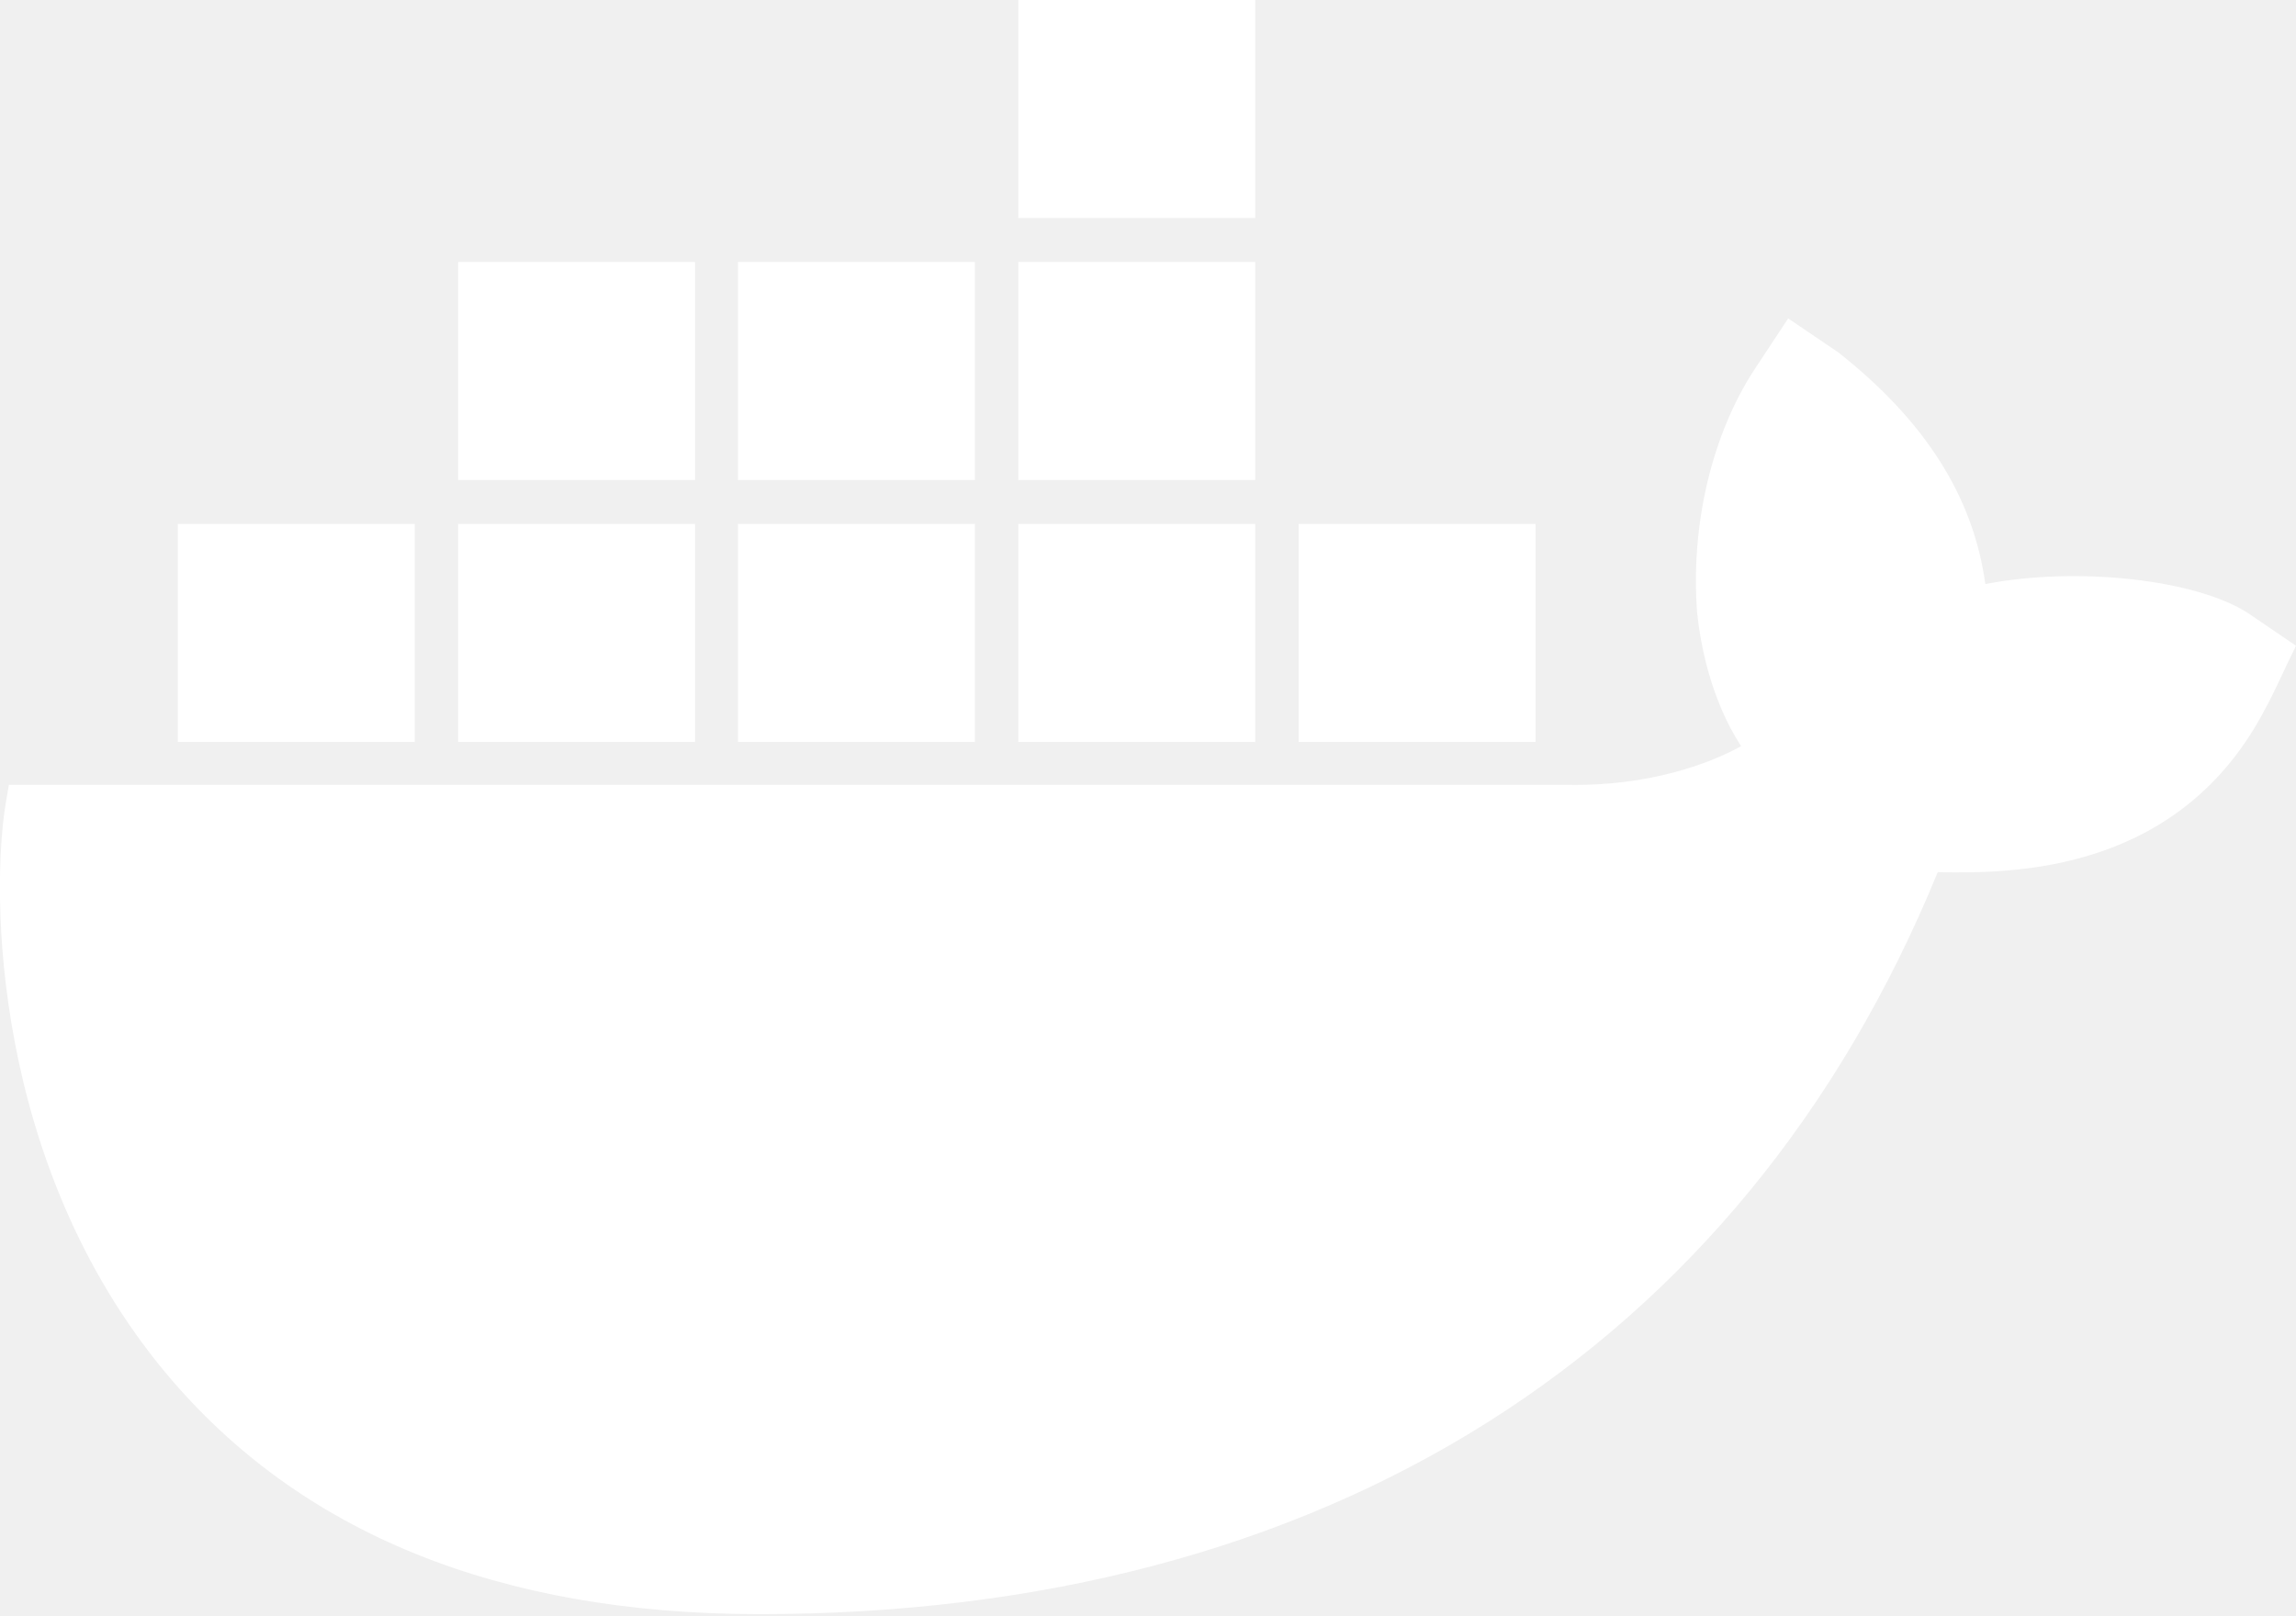
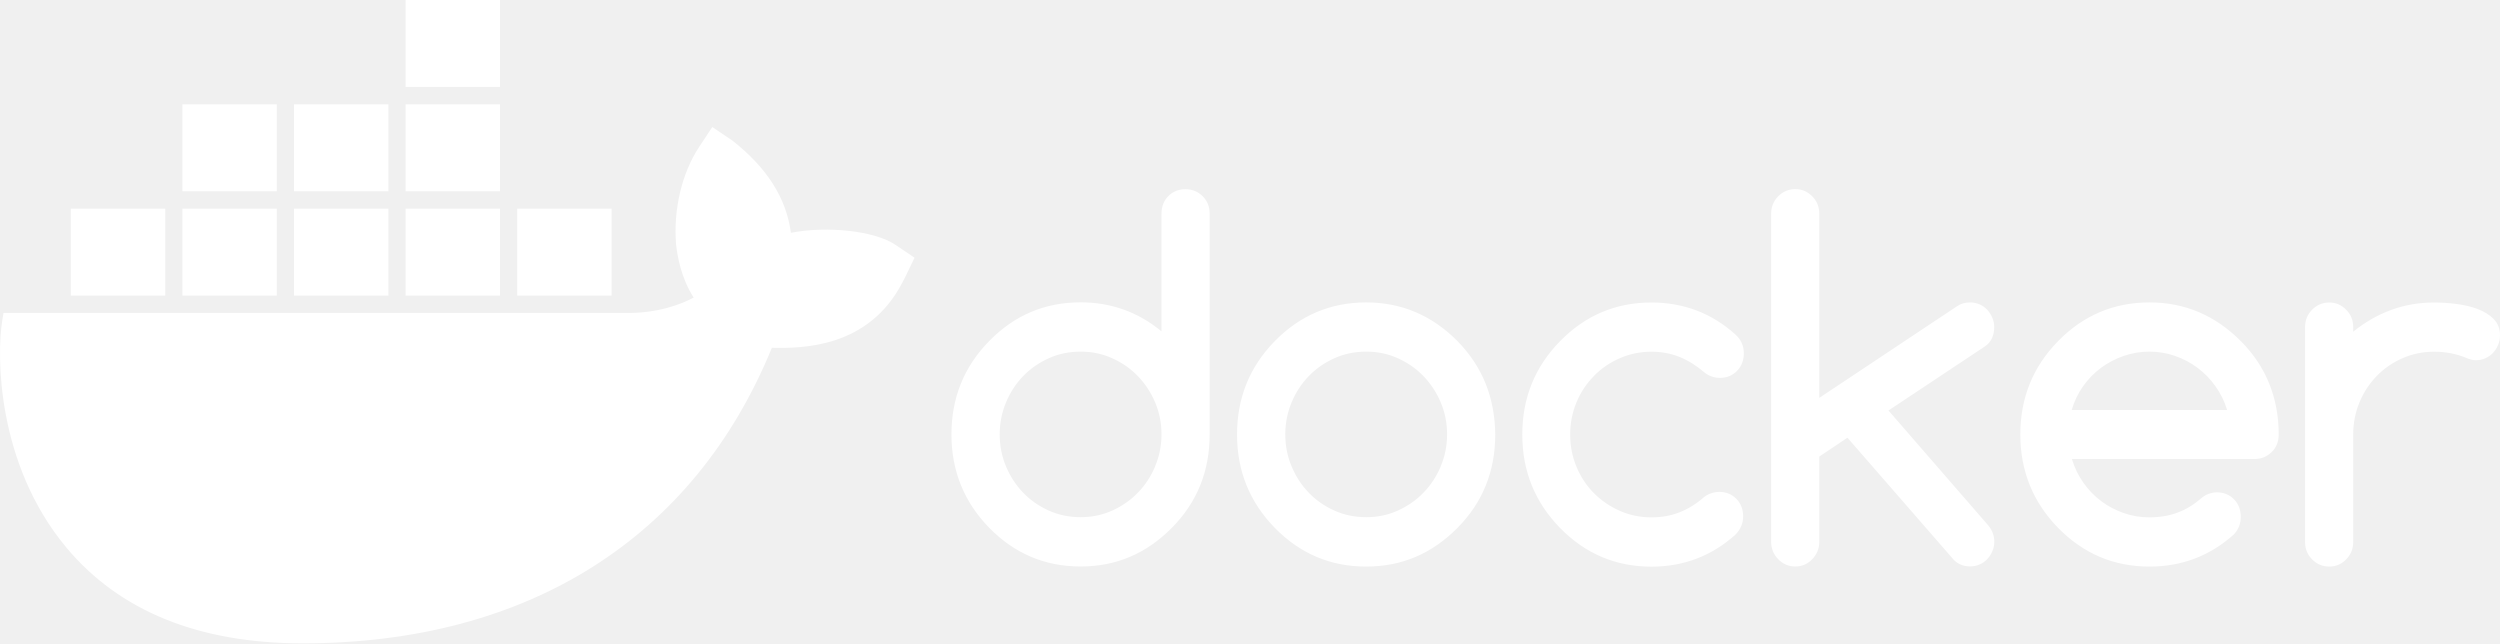
- <svg xmlns="http://www.w3.org/2000/svg" version="1.1" id="Layer_1" x="0px" y="0px" viewBox="0 0 439 309" style="enable-background:new 0 0 439 309;" xml:space="preserve">
-   <style type="text/css">
- 	.st0{fill:#FFFFFF;}
- </style>
-   <path class="st0" d="M379.6,111.7c-2.3-16.7-11.5-31.2-28.1-44.3l-9.6-6.5l-6.4,9.7c-8.2,12.5-12.3,29.9-11,46.6  c0.6,5.8,2.5,16.4,8.4,25.5c-5.9,3.3-17.6,7.7-33.2,7.4H1.7l-0.6,3.5c-2.8,16.7-2.8,69,30.7,109.1c25.5,30.5,63.6,46,113.4,46  c108,0,187.8-50.3,225.3-141.9c14.7,0.3,46.4,0.1,62.7-31.4c0.4-0.7,1.4-2.6,4.2-8.6l1.6-3.3l-9.1-6.2  C419.9,110.8,397.2,108.3,379.6,111.7L379.6,111.7z M240,0h-45.3v41.7H240V0z M240,50.1h-45.3v41.7H240V50.1z M186.4,50.1h-45.3  v41.7h45.3V50.1z M132.9,50.1H87.6v41.7h45.3V50.1z M79.3,100.2H34v41.7h45.3V100.2z M132.9,100.2H87.6v41.7h45.3V100.2z   M186.4,100.2h-45.3v41.7h45.3V100.2z M240,100.2h-45.3v41.7H240V100.2z M293.6,100.2h-45.3v41.7h45.3V100.2z" />
+ <svg xmlns="http://www.w3.org/2000/svg" width="1200" height="309" viewBox="0 0 1200 309" fill="none">
+   <path d="M379.645 111.728C377.378 95.034 368.19 80.551 351.503 67.446L341.902 60.977L335.475 70.701C327.275 83.222 323.155 100.626 324.515 117.279C325.133 123.122 327.028 133.64 332.961 142.822C327.028 146.077 315.326 150.543 299.752 150.209H1.688L1.111 153.673C-1.691 170.41 -1.65 222.664 31.848 262.814C57.312 293.324 95.466 308.808 145.24 308.808C253.192 308.808 333.085 258.474 370.497 166.946C385.207 167.238 416.892 167.029 433.167 135.56C433.579 134.85 434.568 132.93 437.411 126.962L438.977 123.707L429.83 117.53C419.941 110.81 397.197 108.348 379.686 111.728H379.645ZM240.007 0H194.683V41.736H240.007V0ZM240.007 50.084H194.683V91.82H240.007V50.084ZM186.443 50.084H141.119V91.82H186.443V50.084ZM132.879 50.084H87.555V91.82H132.879V50.084ZM79.314 100.167H33.991V141.904H79.314V100.167ZM132.879 100.167H87.555V141.904H132.879V100.167ZM186.443 100.167H141.119V141.904H186.443V100.167ZM240.007 100.167H194.683V141.904H240.007V100.167ZM293.571 100.167H248.248V141.904H293.571V100.167ZM569.014 90.818C565.677 90.818 562.958 91.945 560.774 94.157C558.59 96.369 557.519 99.207 557.519 102.588V159.057C546.311 149.792 533.374 145.118 518.664 145.118C501.565 145.118 486.938 151.294 474.824 163.69C462.71 176.044 456.694 190.986 456.694 208.515C456.694 226.044 462.751 240.944 474.824 253.34C486.938 265.694 501.524 271.913 518.664 271.913C535.805 271.913 550.226 265.736 562.504 253.34C574.618 241.111 580.634 226.17 580.634 208.515V102.588C580.634 99.207 579.521 96.369 577.255 94.157C574.989 91.945 572.269 90.818 569.014 90.818ZM554.47 223.874C552.451 228.674 549.69 232.889 546.188 236.479C542.686 240.11 538.565 242.948 533.868 245.076C529.13 247.205 524.103 248.248 518.705 248.248C513.308 248.248 508.157 247.205 503.419 245.076C498.681 242.948 494.601 240.11 491.14 236.52C487.679 232.931 484.919 228.716 482.9 223.916C480.881 219.074 479.851 213.941 479.851 208.515C479.851 203.089 480.881 197.956 482.9 193.114C484.919 188.273 487.679 184.099 491.14 180.51C494.601 176.921 498.722 174.083 503.419 171.954C508.157 169.825 513.225 168.782 518.705 168.782C524.185 168.782 529.13 169.825 533.868 171.954C538.606 174.083 542.686 176.921 546.188 180.552C549.69 184.183 552.451 188.398 554.47 193.156C556.489 197.956 557.519 203.048 557.519 208.473C557.519 213.899 556.489 219.033 554.47 223.791V223.874ZM1075.57 163.732C1063.33 151.378 1048.7 145.159 1031.73 145.159C1014.75 145.159 1000 151.336 987.886 163.732C975.772 176.086 969.757 191.028 969.757 208.557C969.757 226.086 975.814 240.986 987.886 253.382C1000 265.736 1014.59 271.954 1031.73 271.954C1047.3 271.954 1060.77 266.821 1072.23 256.554C1074.45 254.216 1075.57 251.378 1075.57 248.081C1075.57 244.784 1074.5 241.863 1072.31 239.65C1070.13 237.438 1067.37 236.312 1064.07 236.312C1061.19 236.395 1058.63 237.355 1056.45 239.275C1052.99 242.28 1049.24 244.575 1045.16 246.078C1041.08 247.58 1036.63 248.332 1031.77 248.332C1027.48 248.332 1023.36 247.664 1019.45 246.287C1015.53 244.909 1011.87 243.031 1008.61 240.569C1005.31 238.106 1002.47 235.185 1000.04 231.721C997.61 228.298 995.756 224.5 994.52 220.327H1082.16C1085.41 220.327 1088.13 219.2 1090.4 216.988C1092.67 214.776 1093.78 211.938 1093.78 208.557C1093.78 199.792 1092.25 191.654 1089.25 184.183C1086.24 176.67 1081.66 169.867 1075.65 163.774L1075.57 163.732ZM994.437 196.787C995.632 192.655 997.445 188.857 999.876 185.393C1002.31 181.971 1005.19 179.007 1008.49 176.545C1011.83 174.083 1015.45 172.204 1019.45 170.827C1023.44 169.45 1027.52 168.782 1031.73 168.782C1035.93 168.782 1040.01 169.45 1043.96 170.827C1047.92 172.204 1051.55 174.083 1054.8 176.545C1058.1 179.007 1060.98 181.929 1063.41 185.393C1065.88 188.816 1067.74 192.614 1069.02 196.787H994.437V196.787ZM1196.95 153.089C1194.89 151.044 1192.29 149.458 1189.16 148.289C1186.03 147.121 1182.61 146.328 1178.86 145.869C1175.15 145.41 1171.65 145.201 1168.4 145.201C1161.02 145.201 1154.1 146.411 1147.59 148.832C1141.08 151.253 1135.06 154.717 1129.54 159.224V156.971C1129.54 153.715 1128.43 150.961 1126.16 148.665C1123.9 146.37 1121.22 145.201 1118.05 145.201C1114.87 145.201 1112.07 146.37 1109.81 148.665C1107.54 150.961 1106.43 153.757 1106.43 156.971V260.185C1106.43 263.44 1107.54 266.195 1109.81 268.49C1112.07 270.786 1114.79 271.954 1118.05 271.954C1121.3 271.954 1123.94 270.786 1126.16 268.49C1128.43 266.195 1129.54 263.398 1129.54 260.185V208.557C1129.54 203.048 1130.57 197.872 1132.59 193.031C1134.61 188.189 1137.37 184.016 1140.87 180.427C1144.38 176.837 1148.5 173.999 1153.19 171.954C1157.93 169.867 1162.96 168.824 1168.36 168.824C1173.75 168.824 1178.86 169.784 1183.52 171.662C1185.37 172.497 1186.98 172.914 1188.38 172.914C1189.99 172.914 1191.51 172.622 1192.91 171.996C1194.31 171.37 1195.55 170.535 1196.58 169.45C1197.61 168.365 1198.43 167.113 1199.05 165.652C1199.67 164.233 1200 162.689 1200 161.019C1200 157.764 1198.97 155.134 1196.91 153.089H1196.95ZM699.587 163.732C687.35 151.378 672.723 145.159 655.747 145.159C638.771 145.159 624.021 151.336 611.907 163.732C599.793 176.086 593.778 191.028 593.778 208.557C593.778 226.086 599.834 240.986 611.907 253.382C624.021 265.736 638.607 271.954 655.747 271.954C672.888 271.954 687.309 265.777 699.587 253.382C711.701 241.153 717.717 226.211 717.717 208.557C717.634 199.792 716.11 191.695 713.143 184.225C710.135 176.754 705.644 169.909 699.587 163.732ZM691.553 223.874C689.534 228.674 686.773 232.889 683.271 236.479C679.769 240.11 675.648 242.948 670.951 245.076C666.254 247.205 661.186 248.248 655.788 248.248C650.391 248.248 645.24 247.205 640.502 245.076C635.764 242.948 631.684 240.11 628.223 236.52C624.762 232.931 622.002 228.716 619.983 223.916C617.964 219.074 616.934 213.941 616.934 208.515C616.934 203.089 617.964 197.956 619.983 193.114C622.002 188.273 624.762 184.099 628.223 180.51C631.684 176.921 635.805 174.083 640.502 171.954C645.24 169.825 650.308 168.782 655.788 168.782C661.268 168.782 666.213 169.825 670.951 171.954C675.689 174.083 679.769 176.921 683.271 180.552C686.773 184.183 689.534 188.398 691.553 193.156C693.572 197.956 694.602 203.048 694.602 208.473C694.602 213.899 693.572 219.033 691.553 223.791V223.874ZM957.231 156.929C957.231 155.343 956.901 153.84 956.283 152.421C955.665 151.002 954.841 149.709 953.811 148.623C952.781 147.538 951.545 146.662 950.144 146.077C948.743 145.493 947.219 145.159 945.612 145.159C943.304 145.159 941.244 145.744 939.431 146.954L873.259 190.986V102.672C873.259 99.333 872.146 96.536 869.88 94.241C867.614 91.945 864.936 90.777 861.763 90.777C858.59 90.777 855.789 91.945 853.522 94.241C851.256 96.536 850.144 99.333 850.144 102.672V260.018C850.144 263.273 851.256 266.07 853.522 268.407C855.789 270.744 858.508 271.913 861.763 271.913C865.018 271.913 867.655 270.744 869.88 268.407C872.146 266.07 873.259 263.273 873.259 260.018V219.158L886.773 210.101L937.907 268.824C939.967 270.869 942.563 271.871 945.653 271.871C947.26 271.871 948.784 271.579 950.185 270.953C951.586 270.368 952.822 269.492 953.852 268.407C954.882 267.322 955.706 266.07 956.324 264.609C956.943 263.19 957.272 261.646 957.272 260.101C957.272 257.013 956.201 254.258 954.058 251.838L906.469 197.038L952.822 166.236C955.789 164.191 957.231 161.061 957.231 156.845V156.929ZM765.1 180.427C768.644 176.837 772.764 173.999 777.503 171.954C782.241 169.867 787.268 168.824 792.665 168.824C797.527 168.824 802.018 169.659 806.18 171.328C810.3 172.997 814.256 175.46 818.005 178.674C820.23 180.468 822.744 181.386 825.545 181.386C828.883 181.386 831.602 180.26 833.786 178.006C835.97 175.752 837.041 172.914 837.041 169.533C837.041 166.153 835.723 163.022 833.044 160.602C821.672 150.335 808.199 145.201 792.665 145.201C775.566 145.201 760.939 151.378 748.825 163.774C736.711 176.128 730.696 191.069 730.696 208.599C730.696 226.128 736.753 241.028 748.825 253.423C760.939 265.777 775.525 271.996 792.665 271.996C808.158 271.996 821.631 266.863 833.044 256.595C835.475 254.091 836.712 251.211 836.712 247.873C836.712 244.534 835.64 241.654 833.456 239.442C831.273 237.23 828.512 236.103 825.216 236.103C822.414 236.186 819.983 237.021 817.923 238.607C814.215 241.863 810.342 244.283 806.18 245.911C802.06 247.539 797.569 248.332 792.665 248.332C787.268 248.332 782.241 247.288 777.503 245.201C772.764 243.115 768.644 240.277 765.1 236.729C761.557 233.181 758.755 228.924 756.736 224.125C754.717 219.283 753.687 214.108 753.687 208.599C753.687 203.089 754.717 197.914 756.736 193.073C758.755 188.231 761.557 184.058 765.1 180.468V180.427Z" fill="white" />
</svg>
